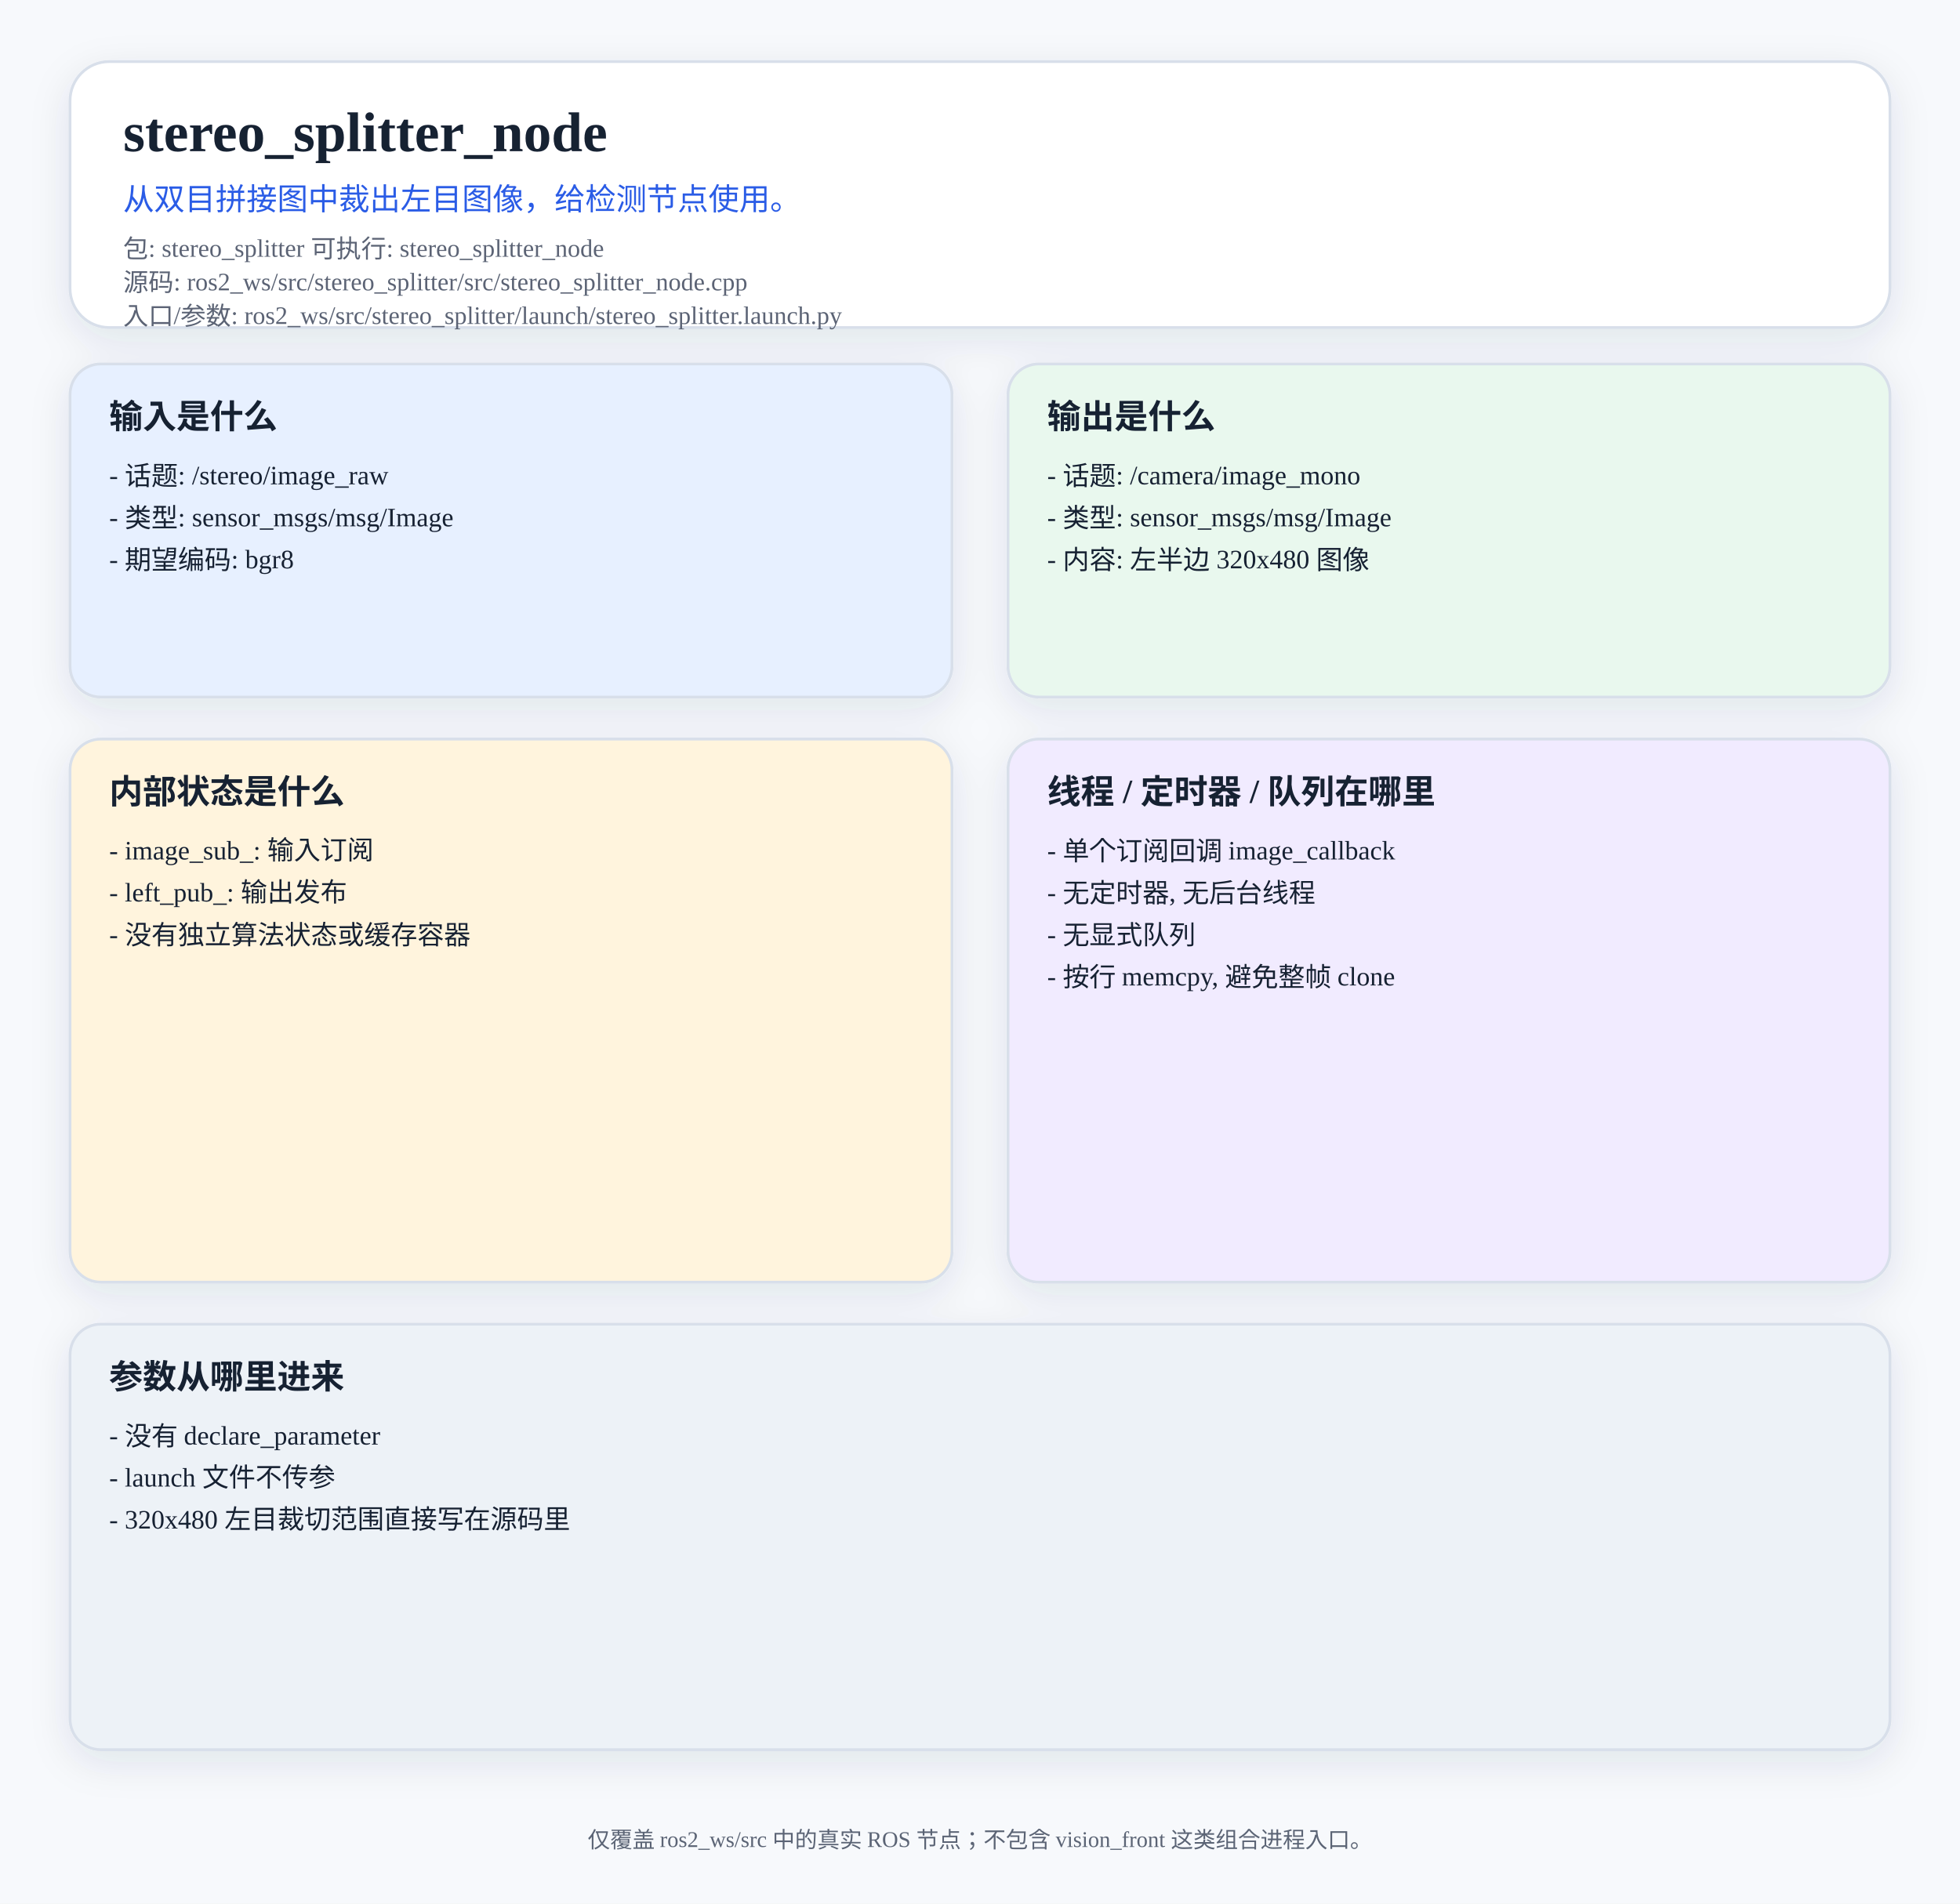
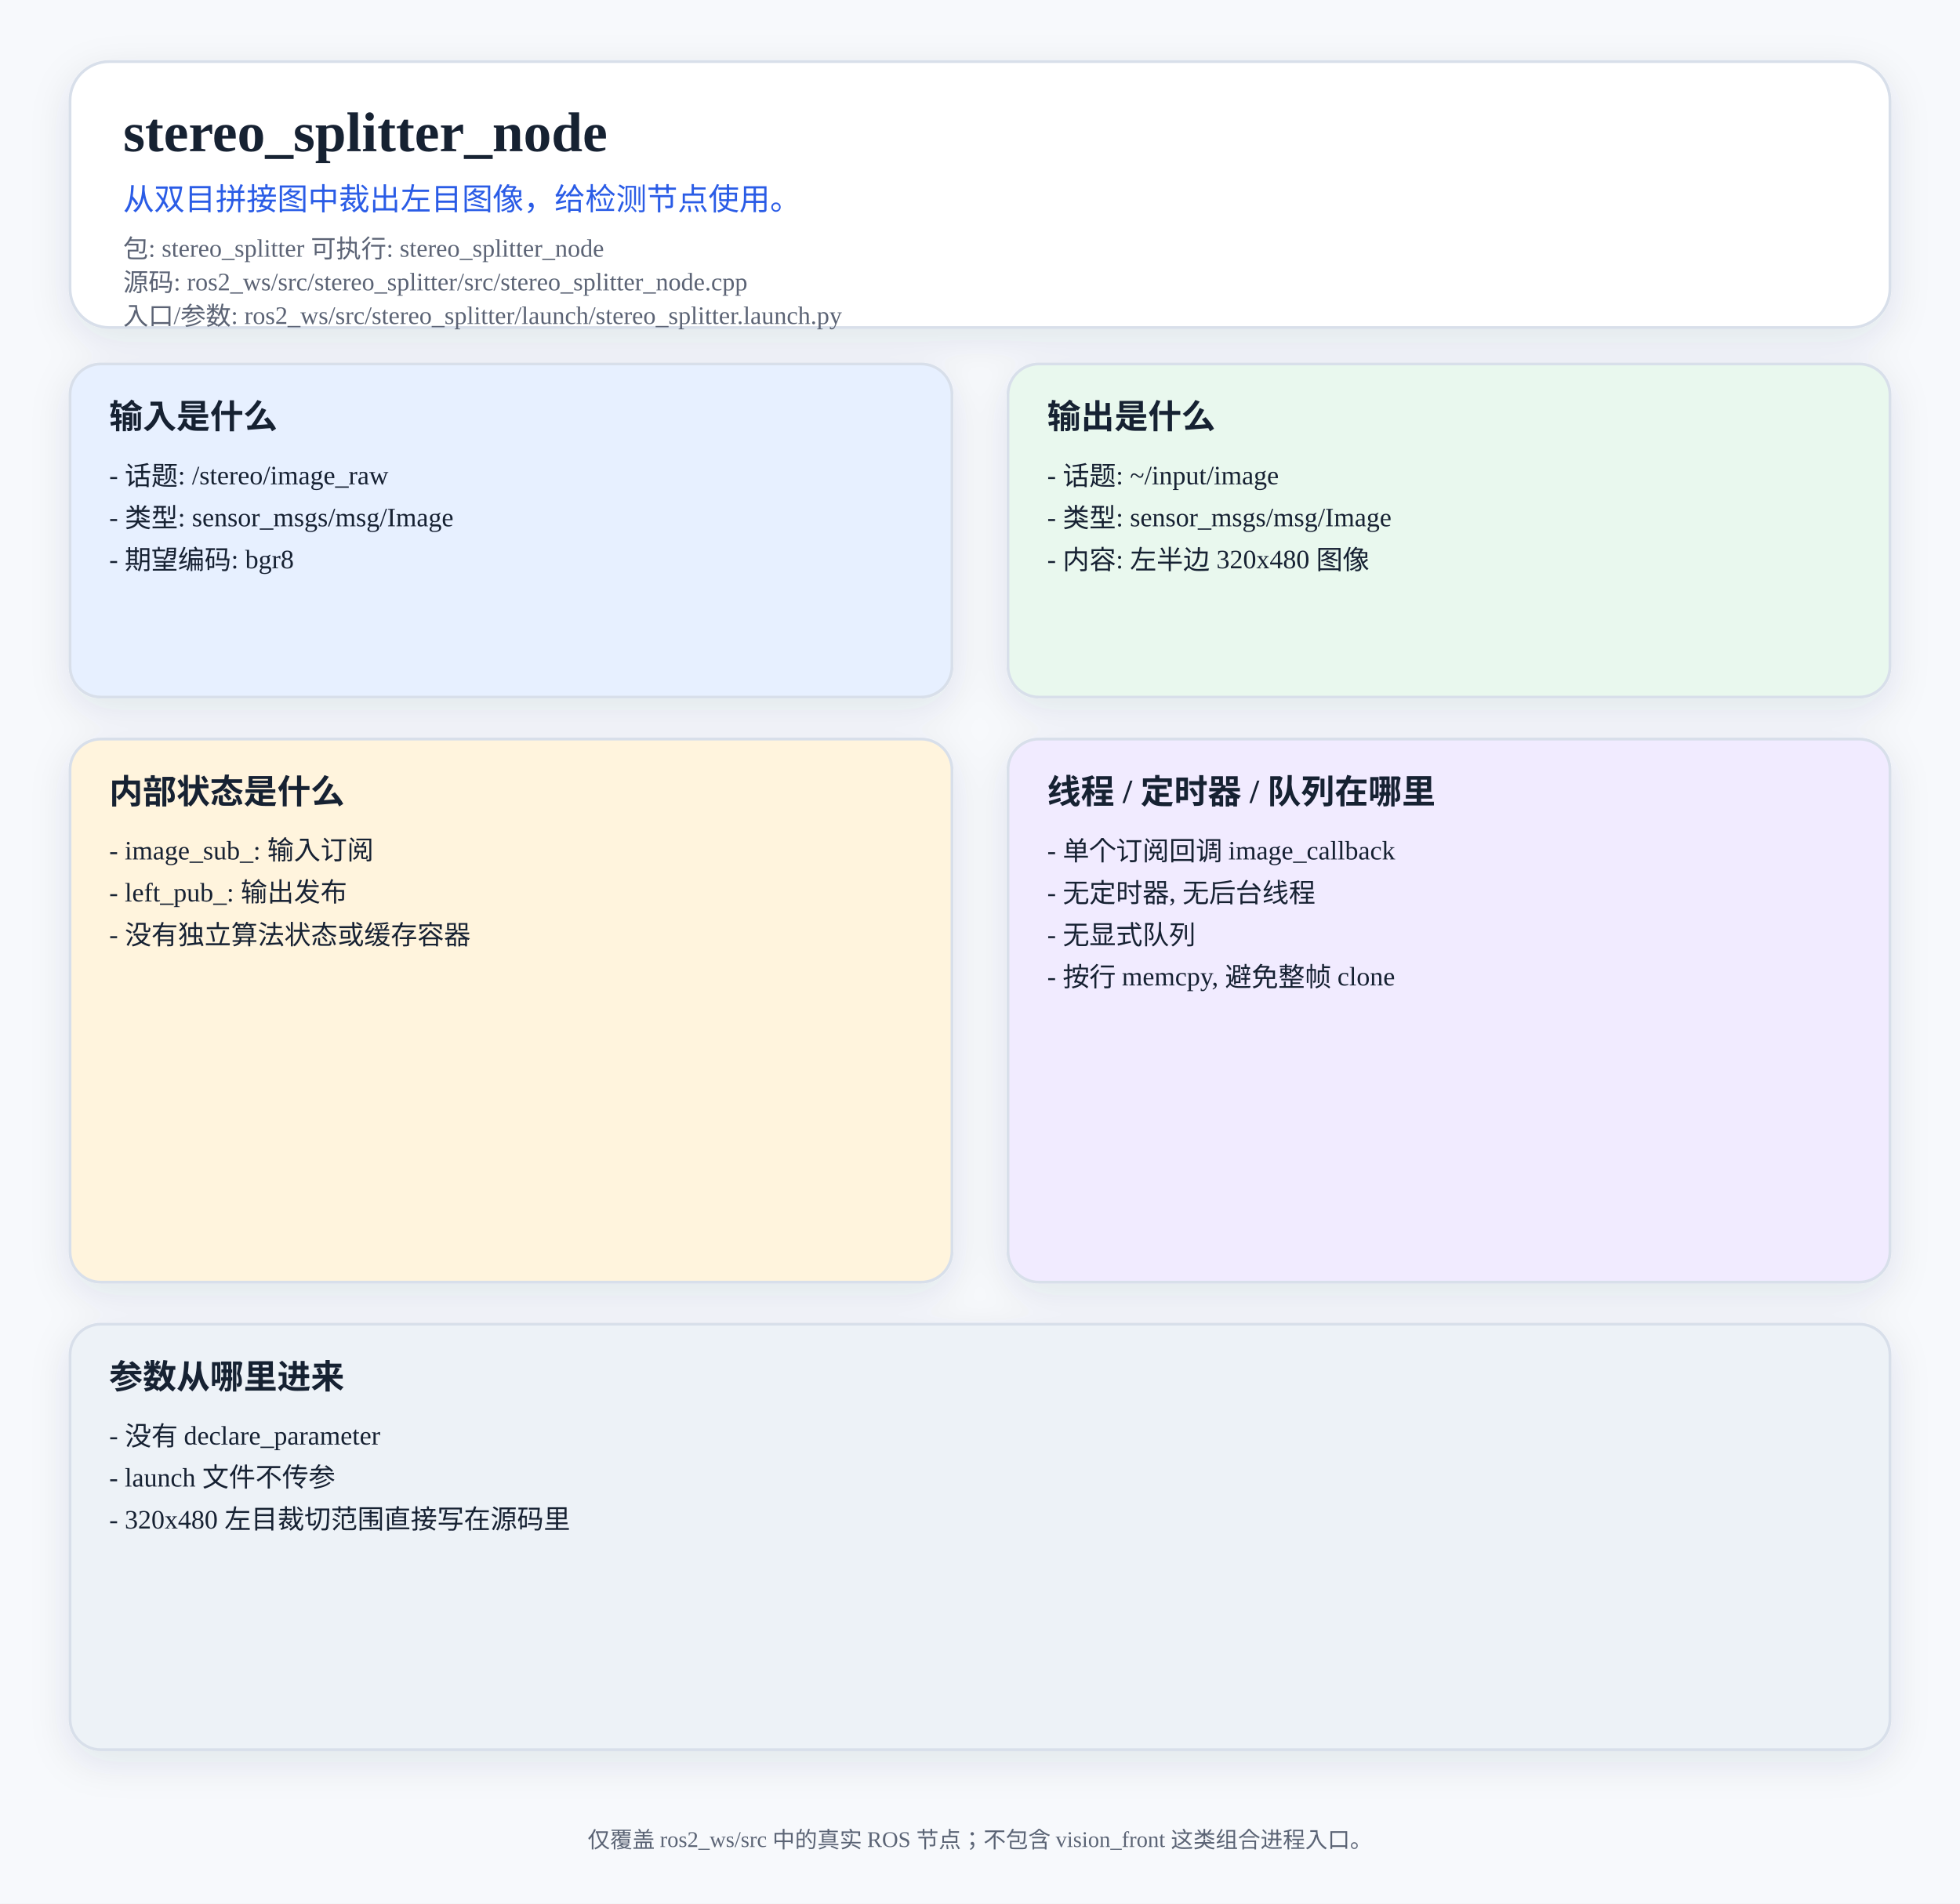
<svg xmlns="http://www.w3.org/2000/svg" width="1400" height="1360" viewBox="0 0 1400 1360">
  <defs>
    <filter id="shadow" x="-20%" y="-20%" width="140%" height="140%">
      <feDropShadow dx="0" dy="8" stdDeviation="14" flood-color="#27364D" flood-opacity="0.10" />
    </filter>
  </defs>
  <rect width="1400" height="1360" fill="#F7F9FC" />
  <g filter="url(#shadow)">
    <rect x="50" y="44" width="1300" height="190" rx="28" fill="#FFFFFF" stroke="#D8DFEA" stroke-width="2" />
    <text x="88" y="108" font-size="40" font-weight="800" fill="#172033">stereo_splitter_node</text>
    <text x="88" y="150" font-size="22" font-weight="500" fill="#2B5CE6">从双目拼接图中裁出左目图像，给检测节点使用。</text>
    <text x="88" y="184" font-size="18" font-weight="400" fill="#5B6475">
      <tspan x="88" y="184">包: stereo_splitter    可执行: stereo_splitter_node</tspan>
      <tspan x="88" y="208">源码: ros2_ws/src/stereo_splitter/src/stereo_splitter_node.cpp</tspan>
      <tspan x="88" y="232">入口/参数: ros2_ws/src/stereo_splitter/launch/stereo_splitter.launch.py</tspan>
    </text>
    <rect x="50" y="260" width="630" height="238" rx="22" fill="#E7F0FF" stroke="#D8DFEA" stroke-width="2" />
    <text x="78" y="306" font-size="24" font-weight="700" fill="#172033">输入是什么</text>
    <text x="78" y="346" font-size="19" font-weight="400" fill="#172033">
      <tspan x="78" y="346">- 话题: /stereo/image_raw</tspan>
      <tspan x="78" y="376">- 类型: sensor_msgs/msg/Image</tspan>
      <tspan x="78" y="406">- 期望编码: bgr8</tspan>
    </text>
    <rect x="720" y="260" width="630" height="238" rx="22" fill="#E9F8EE" stroke="#D8DFEA" stroke-width="2" />
    <text x="748" y="306" font-size="24" font-weight="700" fill="#172033">输出是什么</text>
    <text x="748" y="346" font-size="19" font-weight="400" fill="#172033">
-       <tspan x="748" y="346">- 话题: /camera/image_mono</tspan>
+       <tspan x="748" y="346">- 话题: ~/input/image</tspan>
      <tspan x="748" y="376">- 类型: sensor_msgs/msg/Image</tspan>
      <tspan x="748" y="406">- 内容: 左半边 320x480 图像</tspan>
    </text>
    <rect x="50" y="528" width="630" height="388" rx="22" fill="#FFF4DD" stroke="#D8DFEA" stroke-width="2" />
    <text x="78" y="574" font-size="24" font-weight="700" fill="#172033">内部状态是什么</text>
    <text x="78" y="614" font-size="19" font-weight="400" fill="#172033">
      <tspan x="78" y="614">- image_sub_: 输入订阅</tspan>
      <tspan x="78" y="644">- left_pub_: 输出发布</tspan>
      <tspan x="78" y="674">- 没有独立算法状态或缓存容器</tspan>
    </text>
    <rect x="720" y="528" width="630" height="388" rx="22" fill="#F1EBFF" stroke="#D8DFEA" stroke-width="2" />
    <text x="748" y="574" font-size="24" font-weight="700" fill="#172033">线程 / 定时器 / 队列在哪里</text>
    <text x="748" y="614" font-size="19" font-weight="400" fill="#172033">
      <tspan x="748" y="614">- 单个订阅回调 image_callback</tspan>
      <tspan x="748" y="644">- 无定时器, 无后台线程</tspan>
      <tspan x="748" y="674">- 无显式队列</tspan>
      <tspan x="748" y="704">- 按行 memcpy, 避免整帧 clone</tspan>
    </text>
    <rect x="50" y="946" width="1300" height="304" rx="22" fill="#EDF2F7" stroke="#D8DFEA" stroke-width="2" />
    <text x="78" y="992" font-size="24" font-weight="700" fill="#172033">参数从哪里进来</text>
    <text x="78" y="1032" font-size="19" font-weight="400" fill="#172033">
      <tspan x="78" y="1032">- 没有 declare_parameter</tspan>
      <tspan x="78" y="1062">- launch 文件不传参</tspan>
      <tspan x="78" y="1092">- 320x480 左目裁切范围直接写在源码里</tspan>
    </text>
  </g>
  <text x="700" y="1320" text-anchor="middle" font-size="16" fill="#5B6475">仅覆盖 ros2_ws/src 中的真实 ROS 节点；不包含 vision_front 这类组合进程入口。</text>
</svg>
